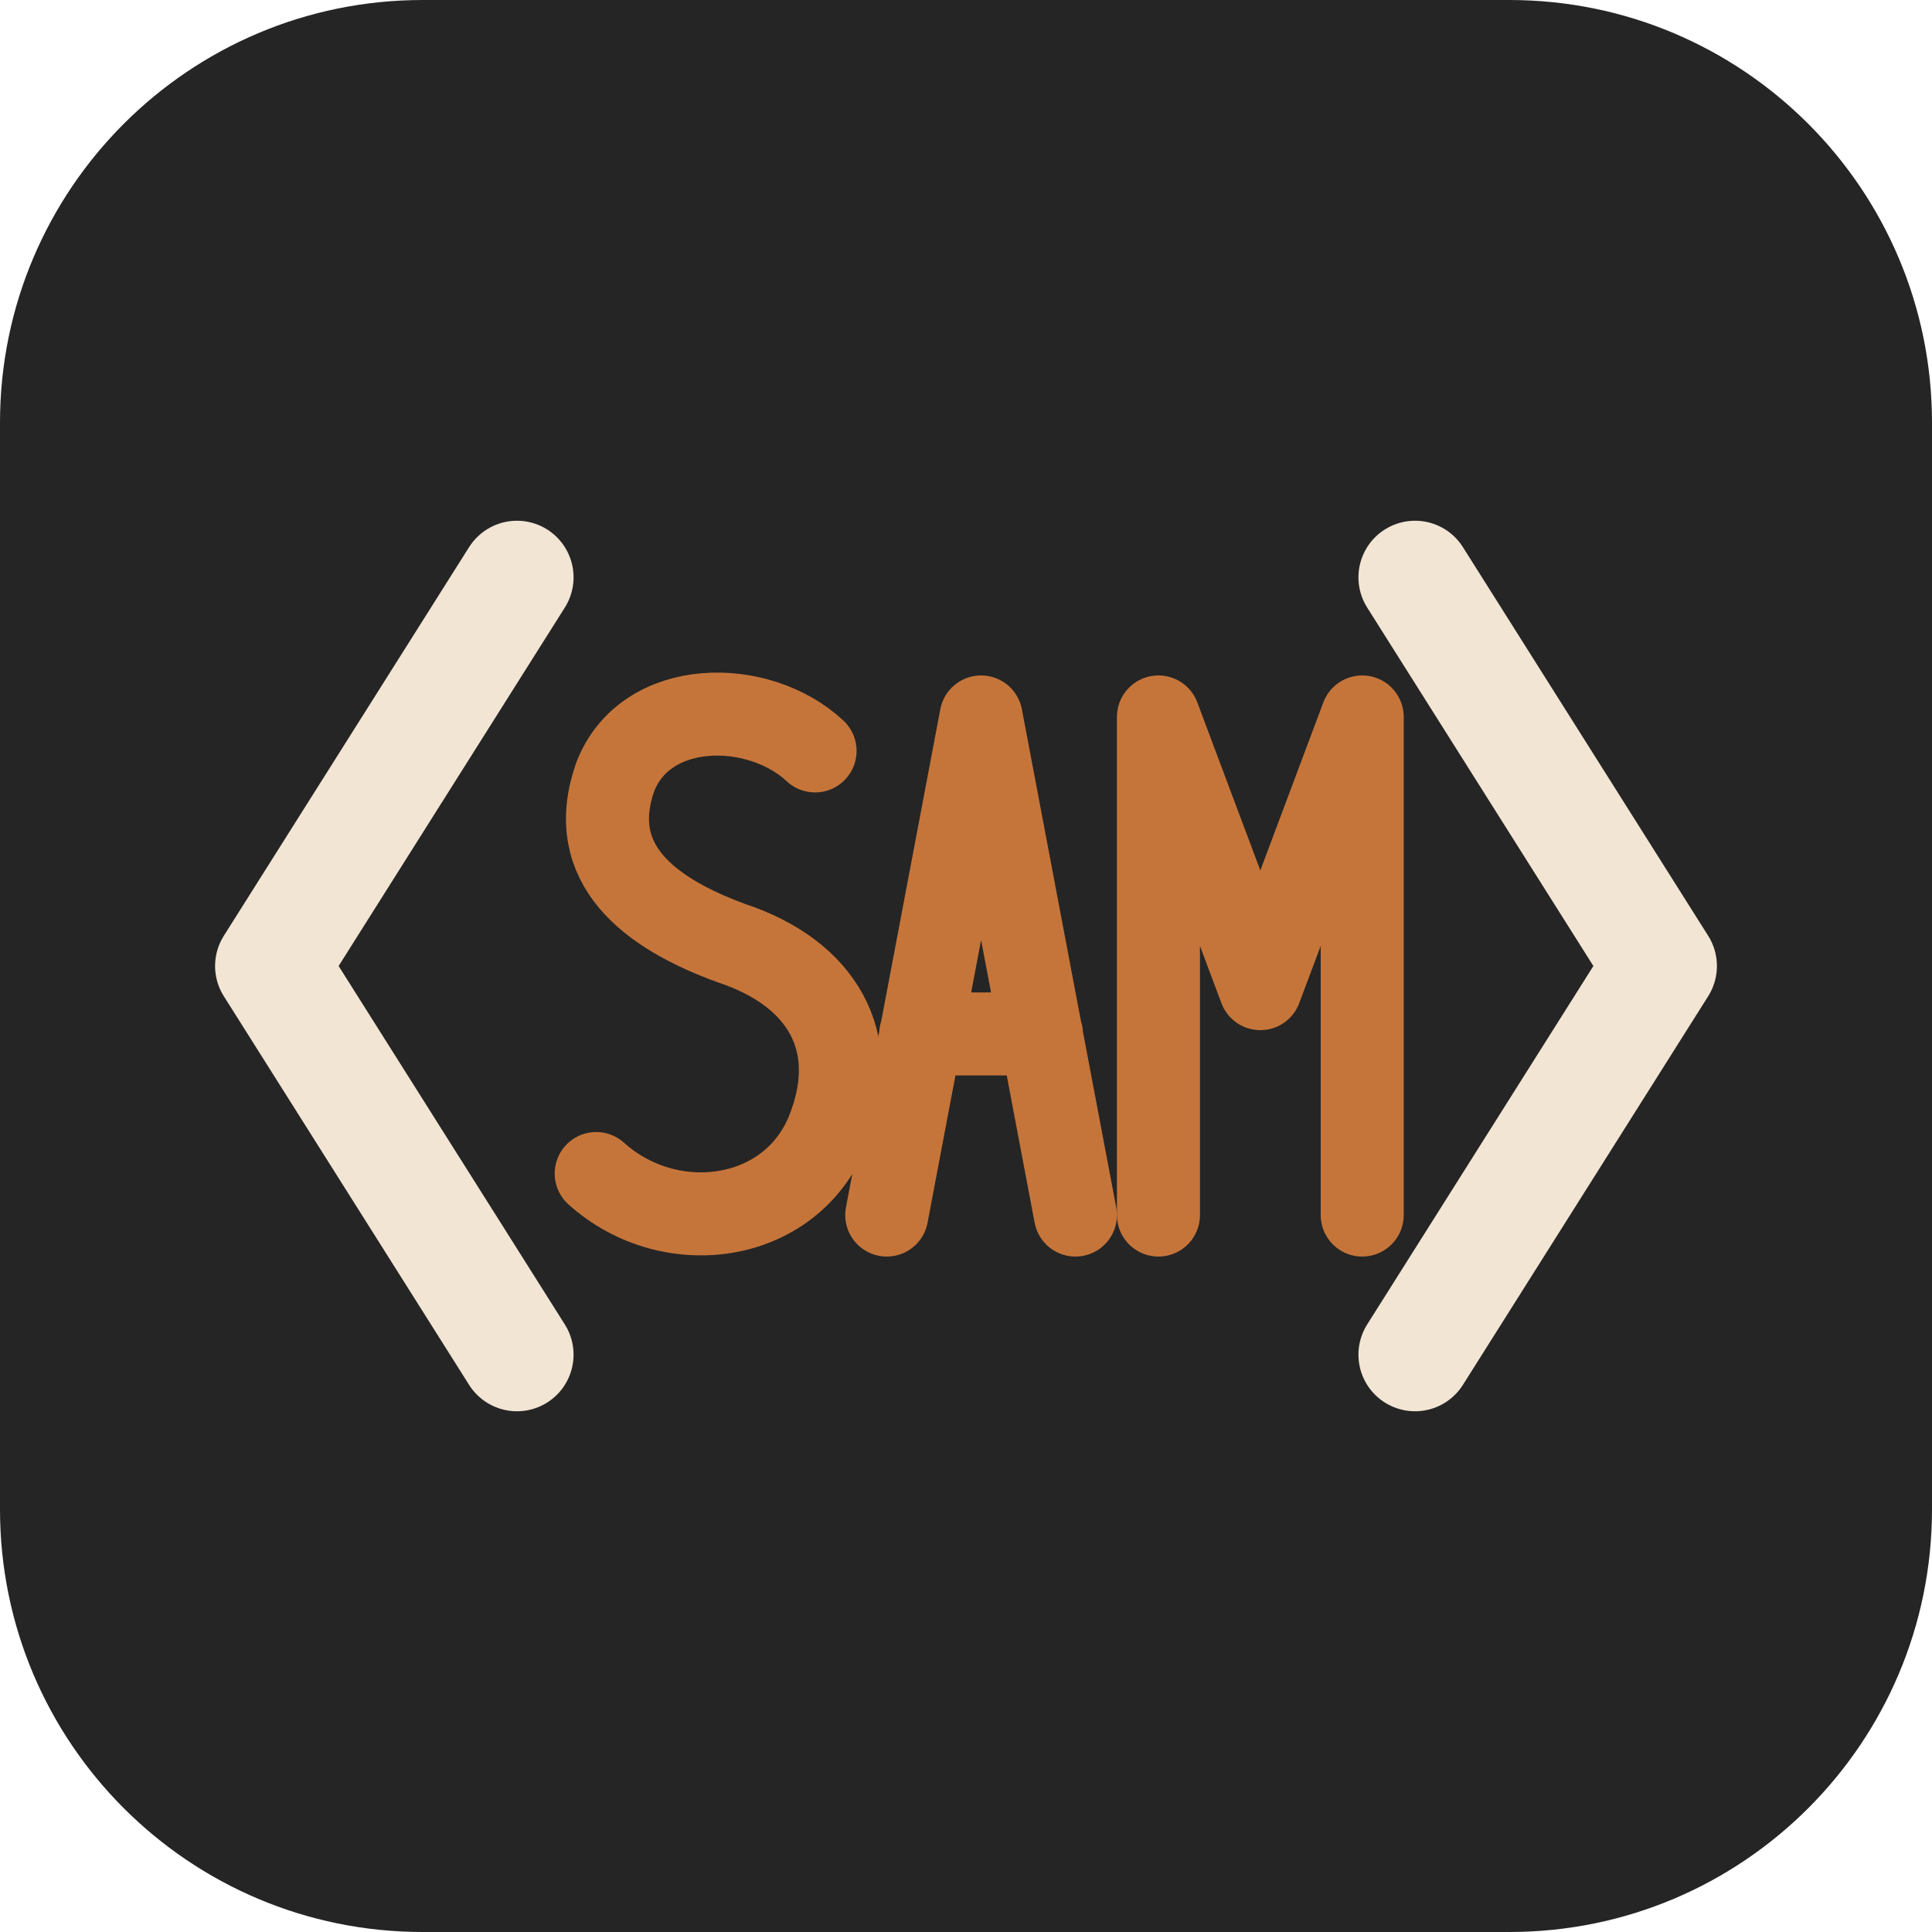
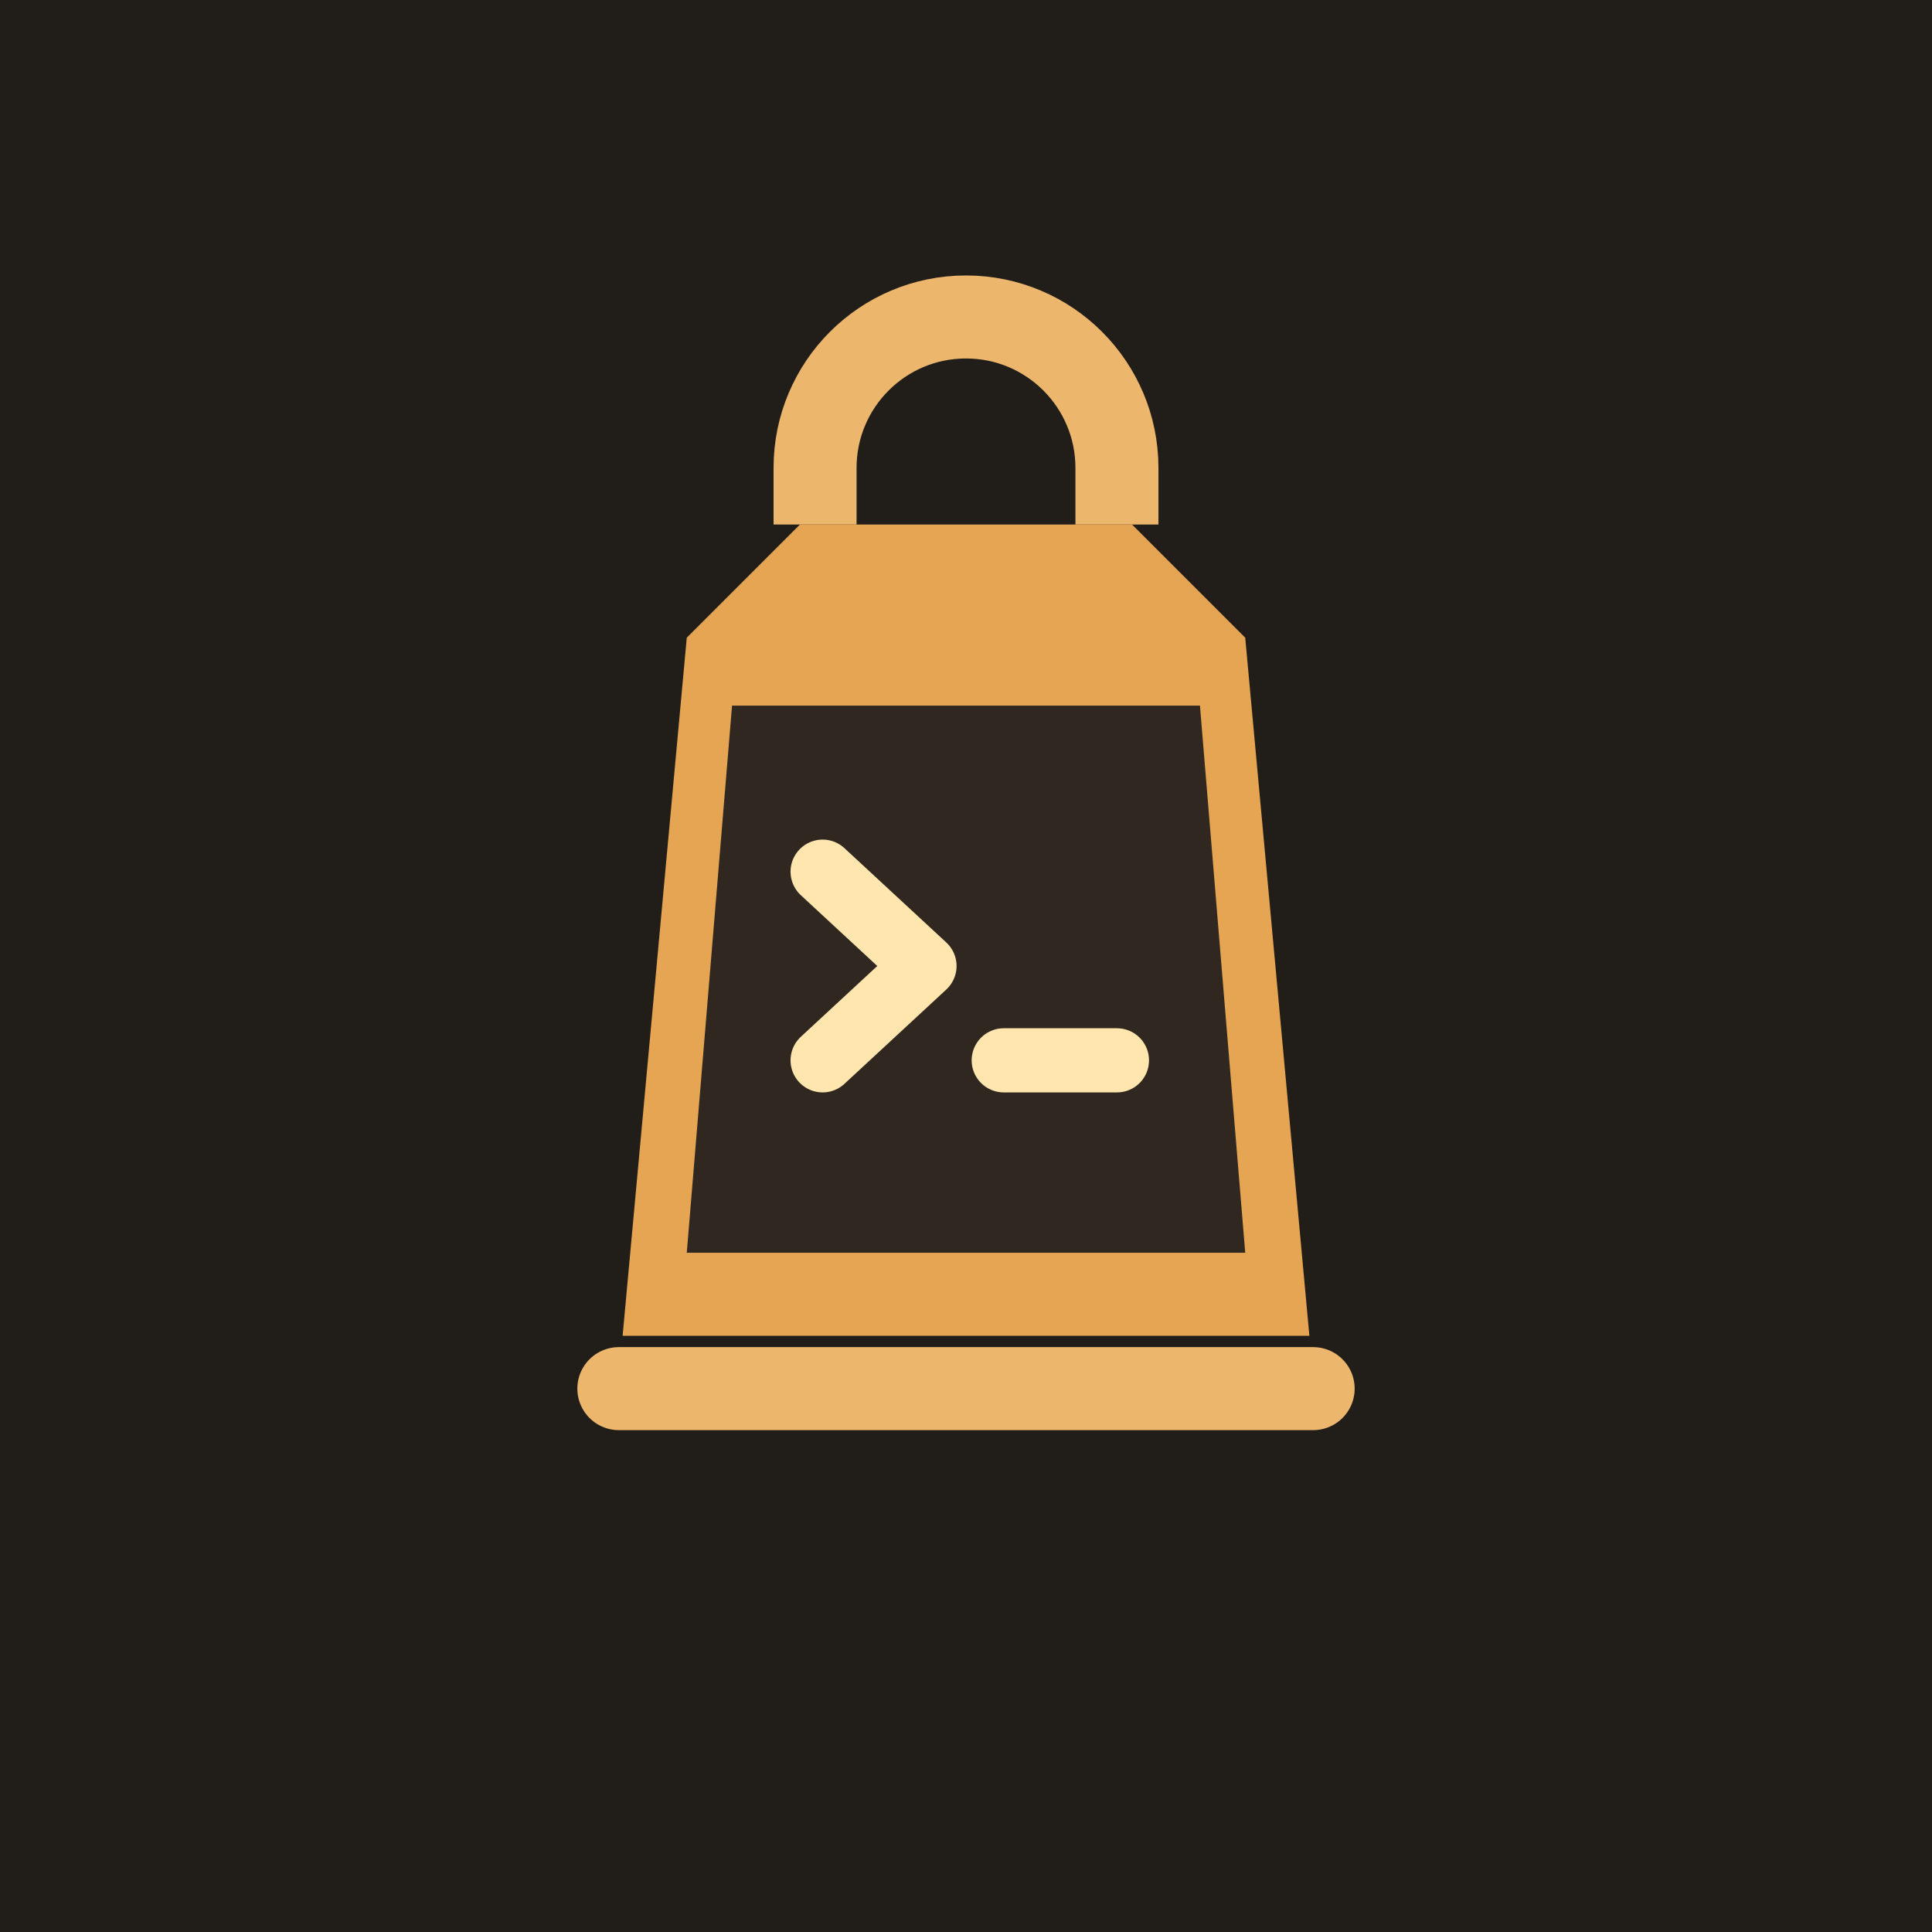
- <svg xmlns="http://www.w3.org/2000/svg" viewBox="0 0 512 512" role="img" aria-label="Самогон">
-   <rect width="512" height="512" rx="112" fill="#252525" />
-   <g fill="none" stroke-linecap="round" stroke-linejoin="round">
-     <path d="m137 153-65 103 65 103" stroke="#f2e5d4" stroke-width="30" />
-     <path d="m375 153 65 103-65 103" stroke="#f2e5d4" stroke-width="30" />
-     <g stroke="#c6753a" stroke-width="22">
-       <path d="M216 199c-15-14-45-14-53 7-8 23 9 36 31 44 24 8 34 26 26 48-9 26-42 31-62 13" />
-       <path d="m235 322 25-132 25 132M244 274h32" />
-       <path d="M307 322V190l27 72 27-72v132" />
-     </g>
-   </g>
+ <svg xmlns="http://www.w3.org/2000/svg" viewBox="0 0 512 512">
+   <rect width="512" height="512" fill="#211d19" />
+   <path d="M216 139v-15a40 40 0 0 1 80 0v15" fill="none" stroke="#edb66d" stroke-width="22" />
+   <path d="m182 169 30-30h88l30 30 17 185H165z" fill="#e6a552" />
+   <path d="M194 187h124l12 145H182z" fill="#302820" />
+   <path d="m218 231 27 25-27 25m48 0h30" fill="none" stroke="#ffe6ae" stroke-width="17" stroke-linecap="round" stroke-linejoin="round" />
+   <path d="M164 368h184" stroke="#edb66d" stroke-width="22" stroke-linecap="round" />
</svg>
